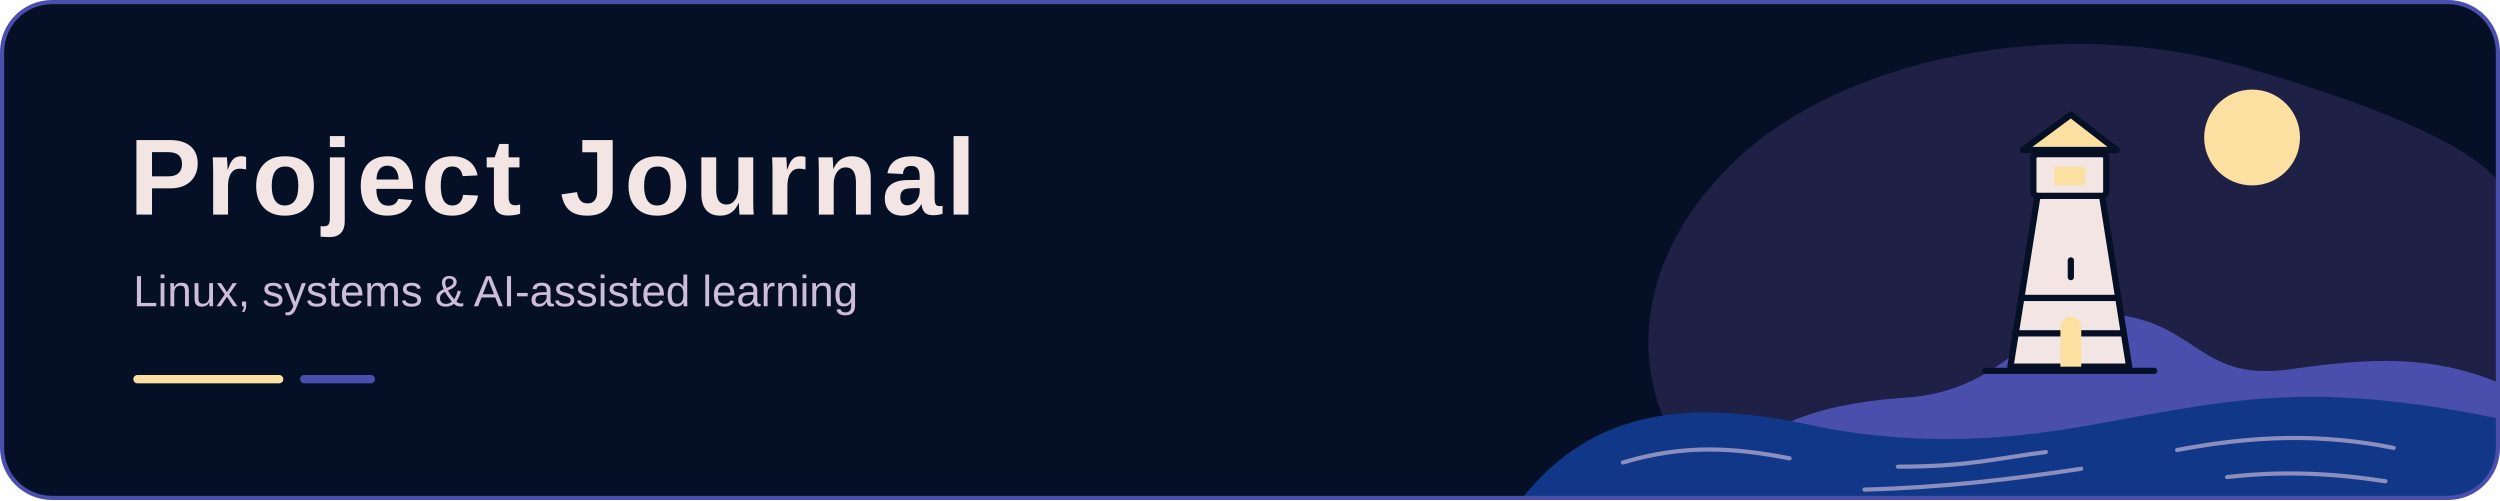
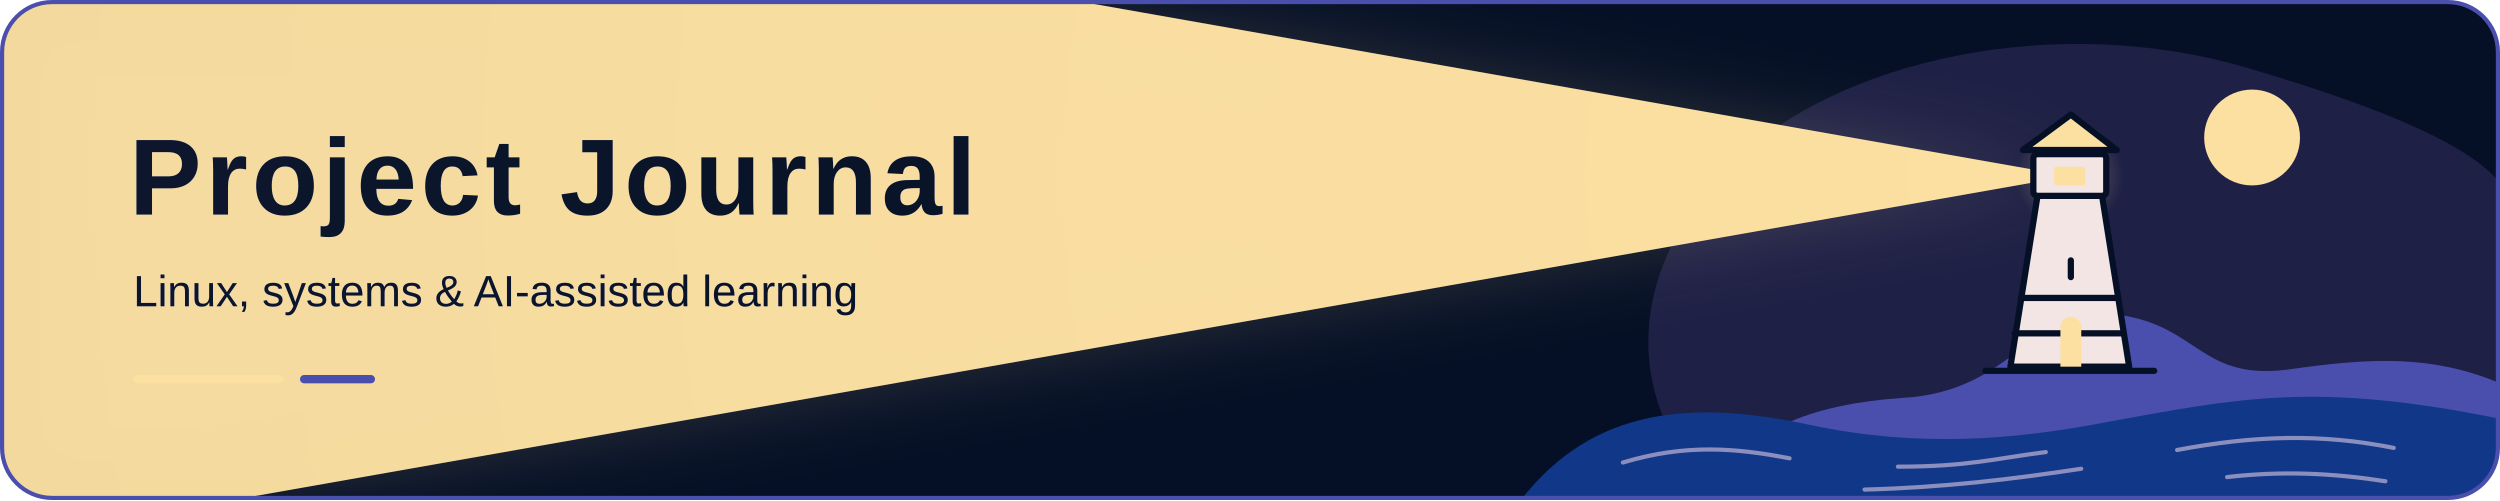
<svg xmlns="http://www.w3.org/2000/svg" width="1200" height="240" viewBox="0 0 1200 240" role="img" aria-labelledby="title description">
  <defs>
    <clipPath id="edge">
      <rect x="1" y="1" width="1198" height="238" rx="24" />
    </clipPath>
+     <radialGradient id="beam-strength" gradientUnits="userSpaceOnUse" cx="993.5" cy="84.5" r="1580">
+       <stop offset="0" stop-color="white" stop-opacity="1" />
+       <stop offset=".25" stop-color="white" stop-opacity=".99" />
+       <stop offset="1" stop-color="white" stop-opacity=".94" />
+     </radialGradient>
+     <filter id="beam-soften" x="-10%" y="-15%" width="120%" height="130%" color-interpolation-filters="sRGB">
+       <feGaussianBlur stdDeviation="18" />
+     </filter>
+     <mask id="lighthouse-sweep" maskUnits="userSpaceOnUse" maskContentUnits="userSpaceOnUse" x="0" y="0" width="1200" height="240" style="mask-type:alpha">
+       <g class="beam-rotor">
+         <path d="M993.5 84.5L-562.496 -189.864A1580 1580 0 0 0 -562.496 358.864Z" fill="url(#beam-strength)" />
+       </g>
+     </mask>
+     <mask id="lighthouse-glow" maskUnits="userSpaceOnUse" maskContentUnits="userSpaceOnUse" x="0" y="0" width="1200" height="240" style="mask-type:alpha">
+       <g class="beam-rotor">
+         <path d="M993.5 84.5L-562.496 -189.864A1580 1580 0 0 0 -562.496 358.864Z" fill="url(#beam-strength)" filter="url(#beam-soften)" />
+       </g>
+     </mask>
+     <radialGradient id="lantern-halo">
+       <stop offset="0" stop-color="#fce0a2" stop-opacity=".38" />
+       <stop offset="1" stop-color="#fce0a2" stop-opacity="0" />
+     </radialGradient>
  </defs>
  <style>
    .sky{fill:#051026}.wash{fill:#1e2046}.coast{fill:#4a4fae}.ocean{fill:#113888}.sun{fill:#fce0a2}.tower{fill:#f2e5e3}.roof{fill:#fce0a2}.window{fill:#fce0a2}.ink{fill:#f2e5e3}.muted{fill:#cebdda}.accent{fill:#fce0a2}.gold{fill:#4a4fae}.line{fill:none;stroke:#051026;stroke-width:3;stroke-linecap:round;stroke-linejoin:round}.wave{fill:none;stroke:#cebdda;stroke-width:2;stroke-linecap:round;opacity:.65}.border{fill:none;stroke:#4a4fae;stroke-width:2}
+     .beam-rotor{transform-box:view-box;transform-origin:993.5px 84.5px;animation:beacon-orbit 16s linear infinite}
+     .beam-light{fill:#fce0a2}
+     .beam-halo{fill:#fce0a2;opacity:0.16}
+     .beam-ink{fill:#051026}
+     @keyframes beacon-orbit{from{transform:rotate(-30deg)}to{transform:rotate(330deg)}}
+     @media(prefers-reduced-motion:reduce){.beam-rotor{animation:none}.beam-layer{display:none}}
  </style>
  <g clip-path="url(#edge)">
    <rect class="sky" width="1200" height="240" />
    <g aria-hidden="true">
      <path class="wash" d="M827 240c-49-44-48-111 5-162 50-49 155-73 248-45 68 20 107 38 120 55v152Z" />
      <circle class="sun" cx="1081" cy="66" r="23" />
      <path class="coast" d="M817 240c19-34 53-46 96-49 55-3 61-45 103-40 40 5 40 33 85 26 36-5 66-7 99 7v56Z" />
      <path class="ocean" d="M730 240c35-45 83-48 139-36 52 11 98 7 140-1 66-12 102-20 191-2v39Z" />
      <path class="wave" d="M779 222c30-9 54-7 80-2m52 4c34 0 47-4 71-7m63-1c37-7 69-8 104-1" />
      <path class="wave" d="M895 235c38-1 71-5 104-10m70 4c26-3 50-2 76 2" />
+       <rect class="beam-halo beam-layer" width="1200" height="240" mask="url(#lighthouse-glow)" />
+       <rect class="beam-light beam-layer" width="1200" height="240" mask="url(#lighthouse-sweep)" />
+       <circle cx="993.5" cy="84.5" r="26" fill="url(#lantern-halo)" />
      <path class="tower" d="m978 94-13 82h57l-13-82Z" />
      <path class="line" d="m978 94-13 82h57l-13-82Z" />
      <rect class="tower" x="976" y="74" width="35" height="20" rx="2" />
      <rect class="line" x="976" y="74" width="35" height="20" rx="2" />
      <path class="roof" d="m971 72 23-17 22 17Z" />
      <path class="line" d="m971 72 23-17 22 17Z" />
      <rect class="window" x="986" y="80" width="15" height="9" rx="1" />
      <path class="line" d="M970 143h46m-49 17h52m-25-35v8" />
      <path class="roof" d="M989 176v-19a5 5 0 0 1 10 0v19Z" />
      <path class="line" d="M953 178h81" />
      <rect class="accent" x="64" y="180" width="72" height="4" rx="2" />
      <rect class="gold" x="144" y="180" width="36" height="4" rx="2" />
    </g>
    <g font-family="Segoe UI, Arial, sans-serif">
      <text class="ink" x="62" y="103" font-size="52" font-weight="700" letter-spacing="2">Project Journal</text>
      <text class="muted" x="64" y="147" font-size="21" font-weight="400">Linux, systems &amp; AI-assisted learning</text>
    </g>
+     <g class="beam-layer" font-family="Segoe UI, Arial, sans-serif" mask="url(#lighthouse-sweep)" aria-hidden="true">
+       <text class="beam-ink" x="62" y="103" font-size="52" font-weight="700" letter-spacing="2">Project Journal</text>
+       <text class="beam-ink" x="64" y="147" font-size="21" font-weight="400">Linux, systems &amp; AI-assisted learning</text>
+     </g>
  </g>
  <rect class="border" x="1" y="1" width="1198" height="238" rx="24" />
</svg>
